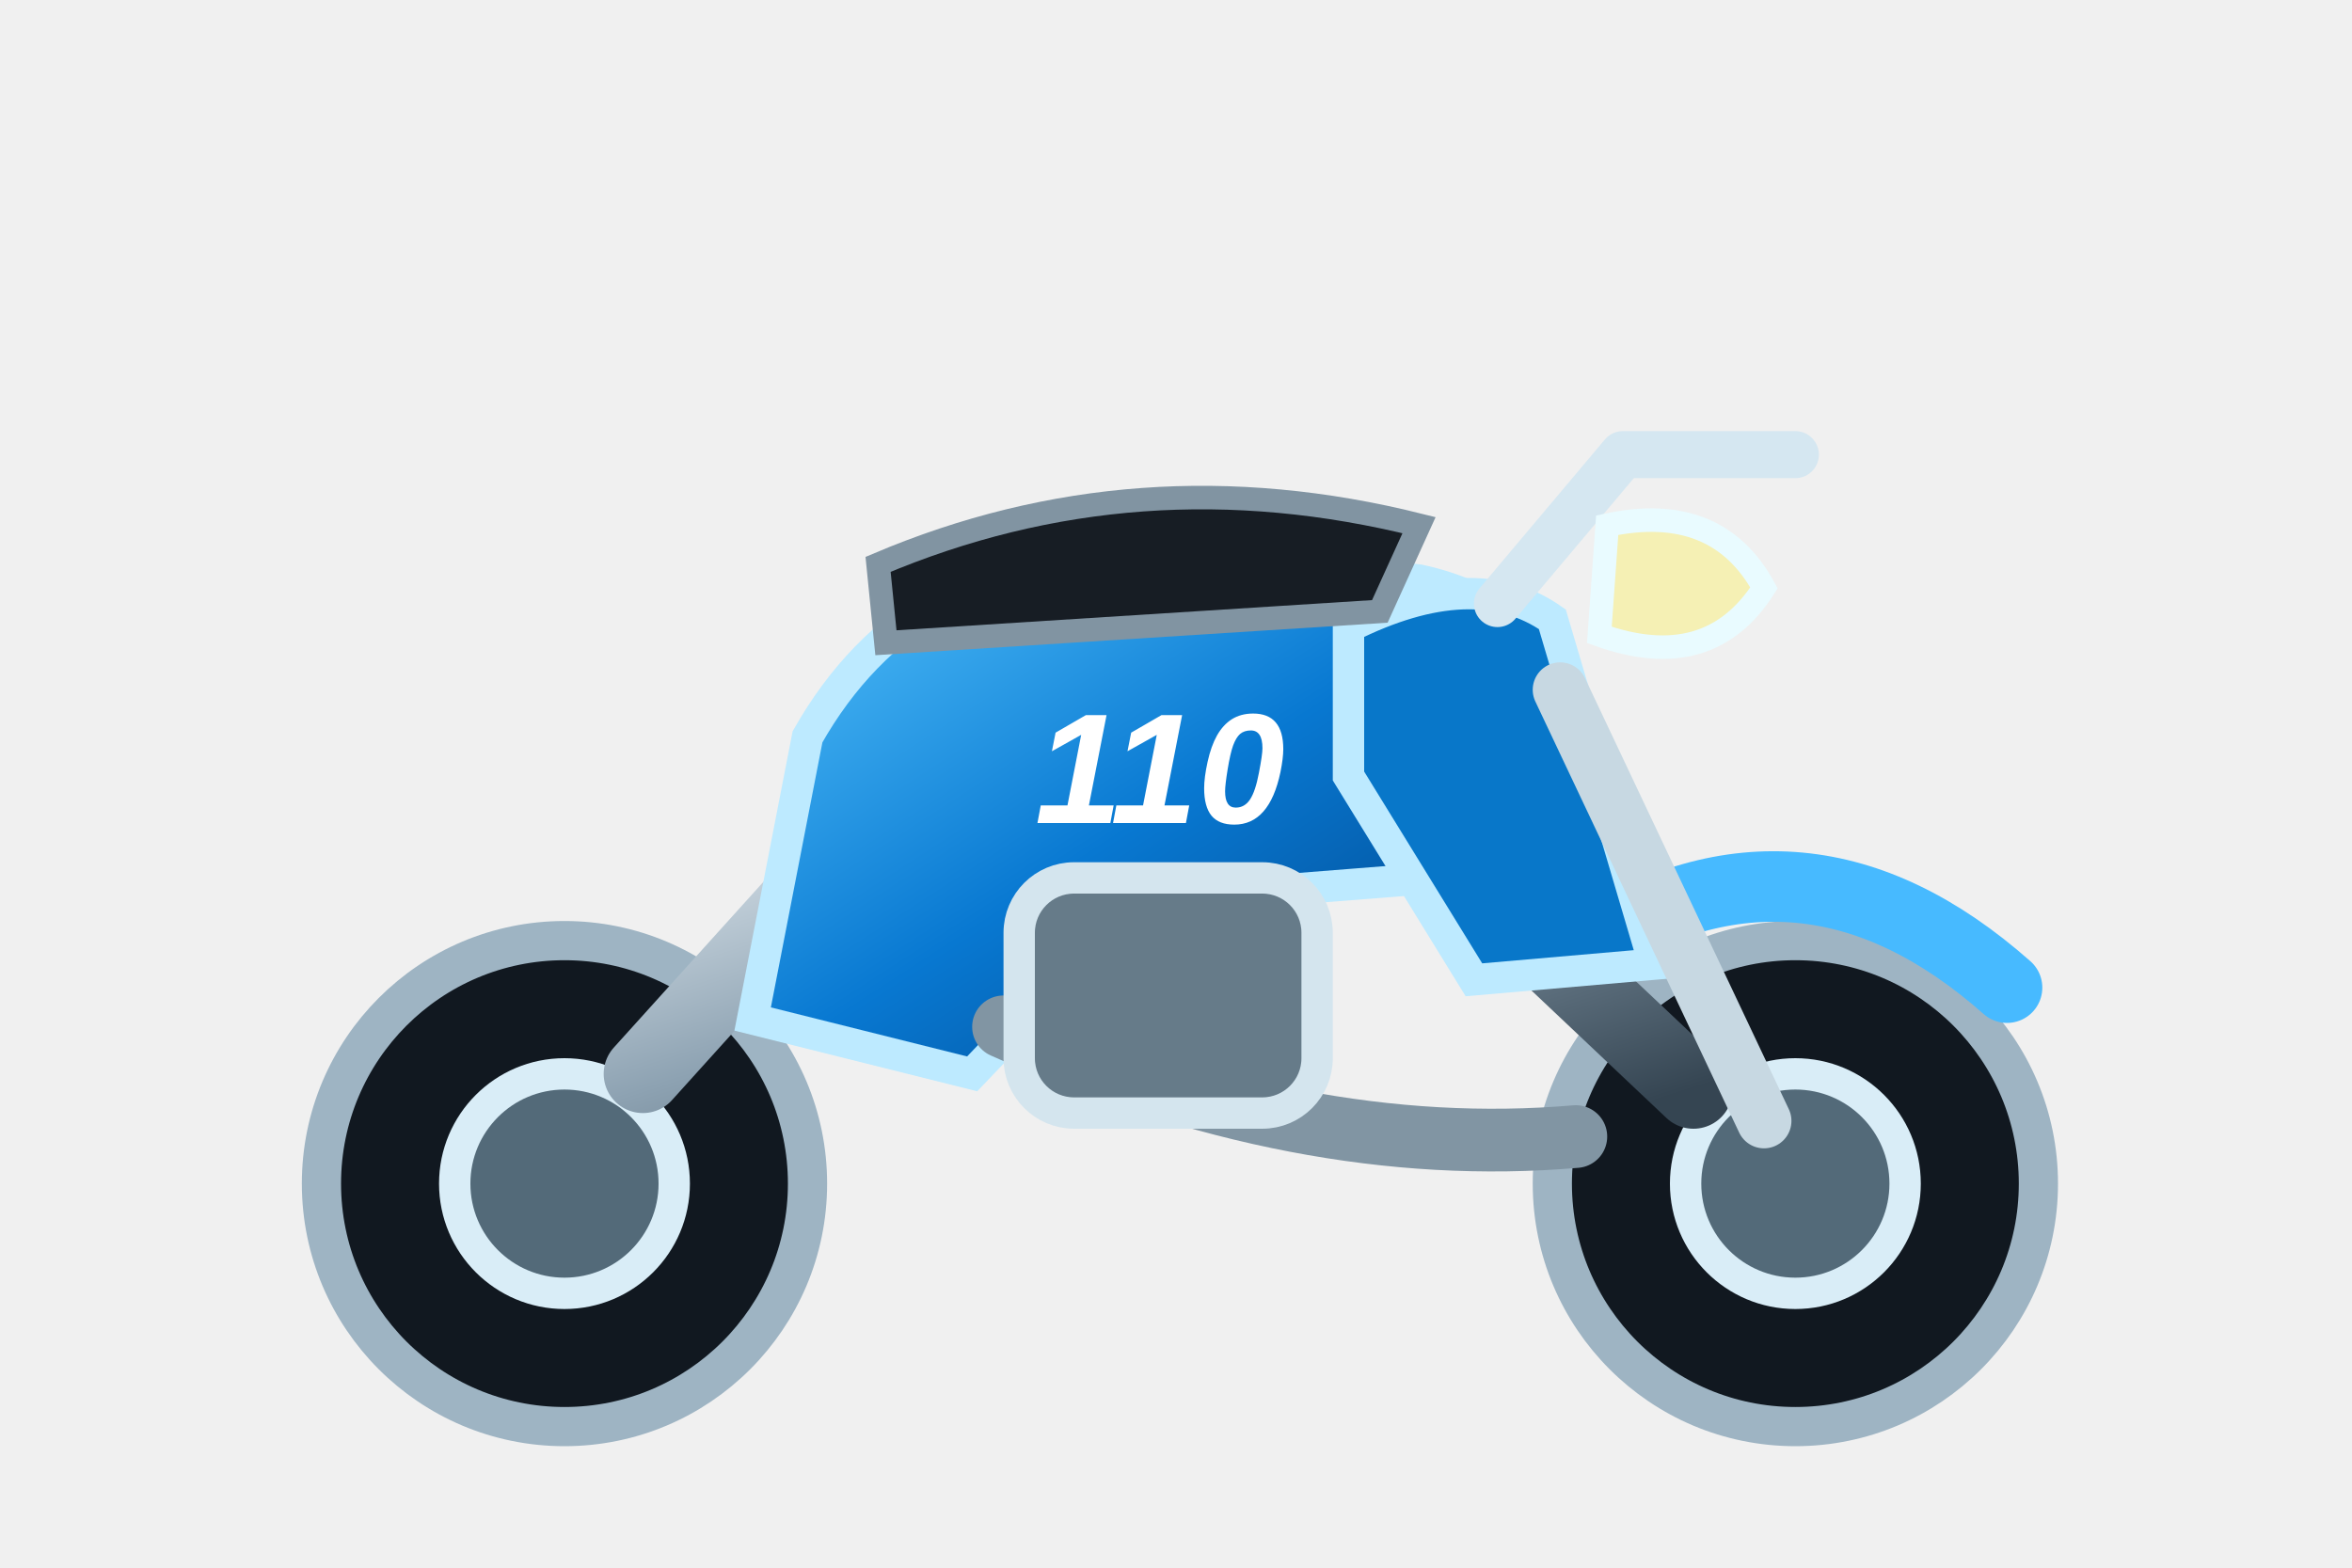
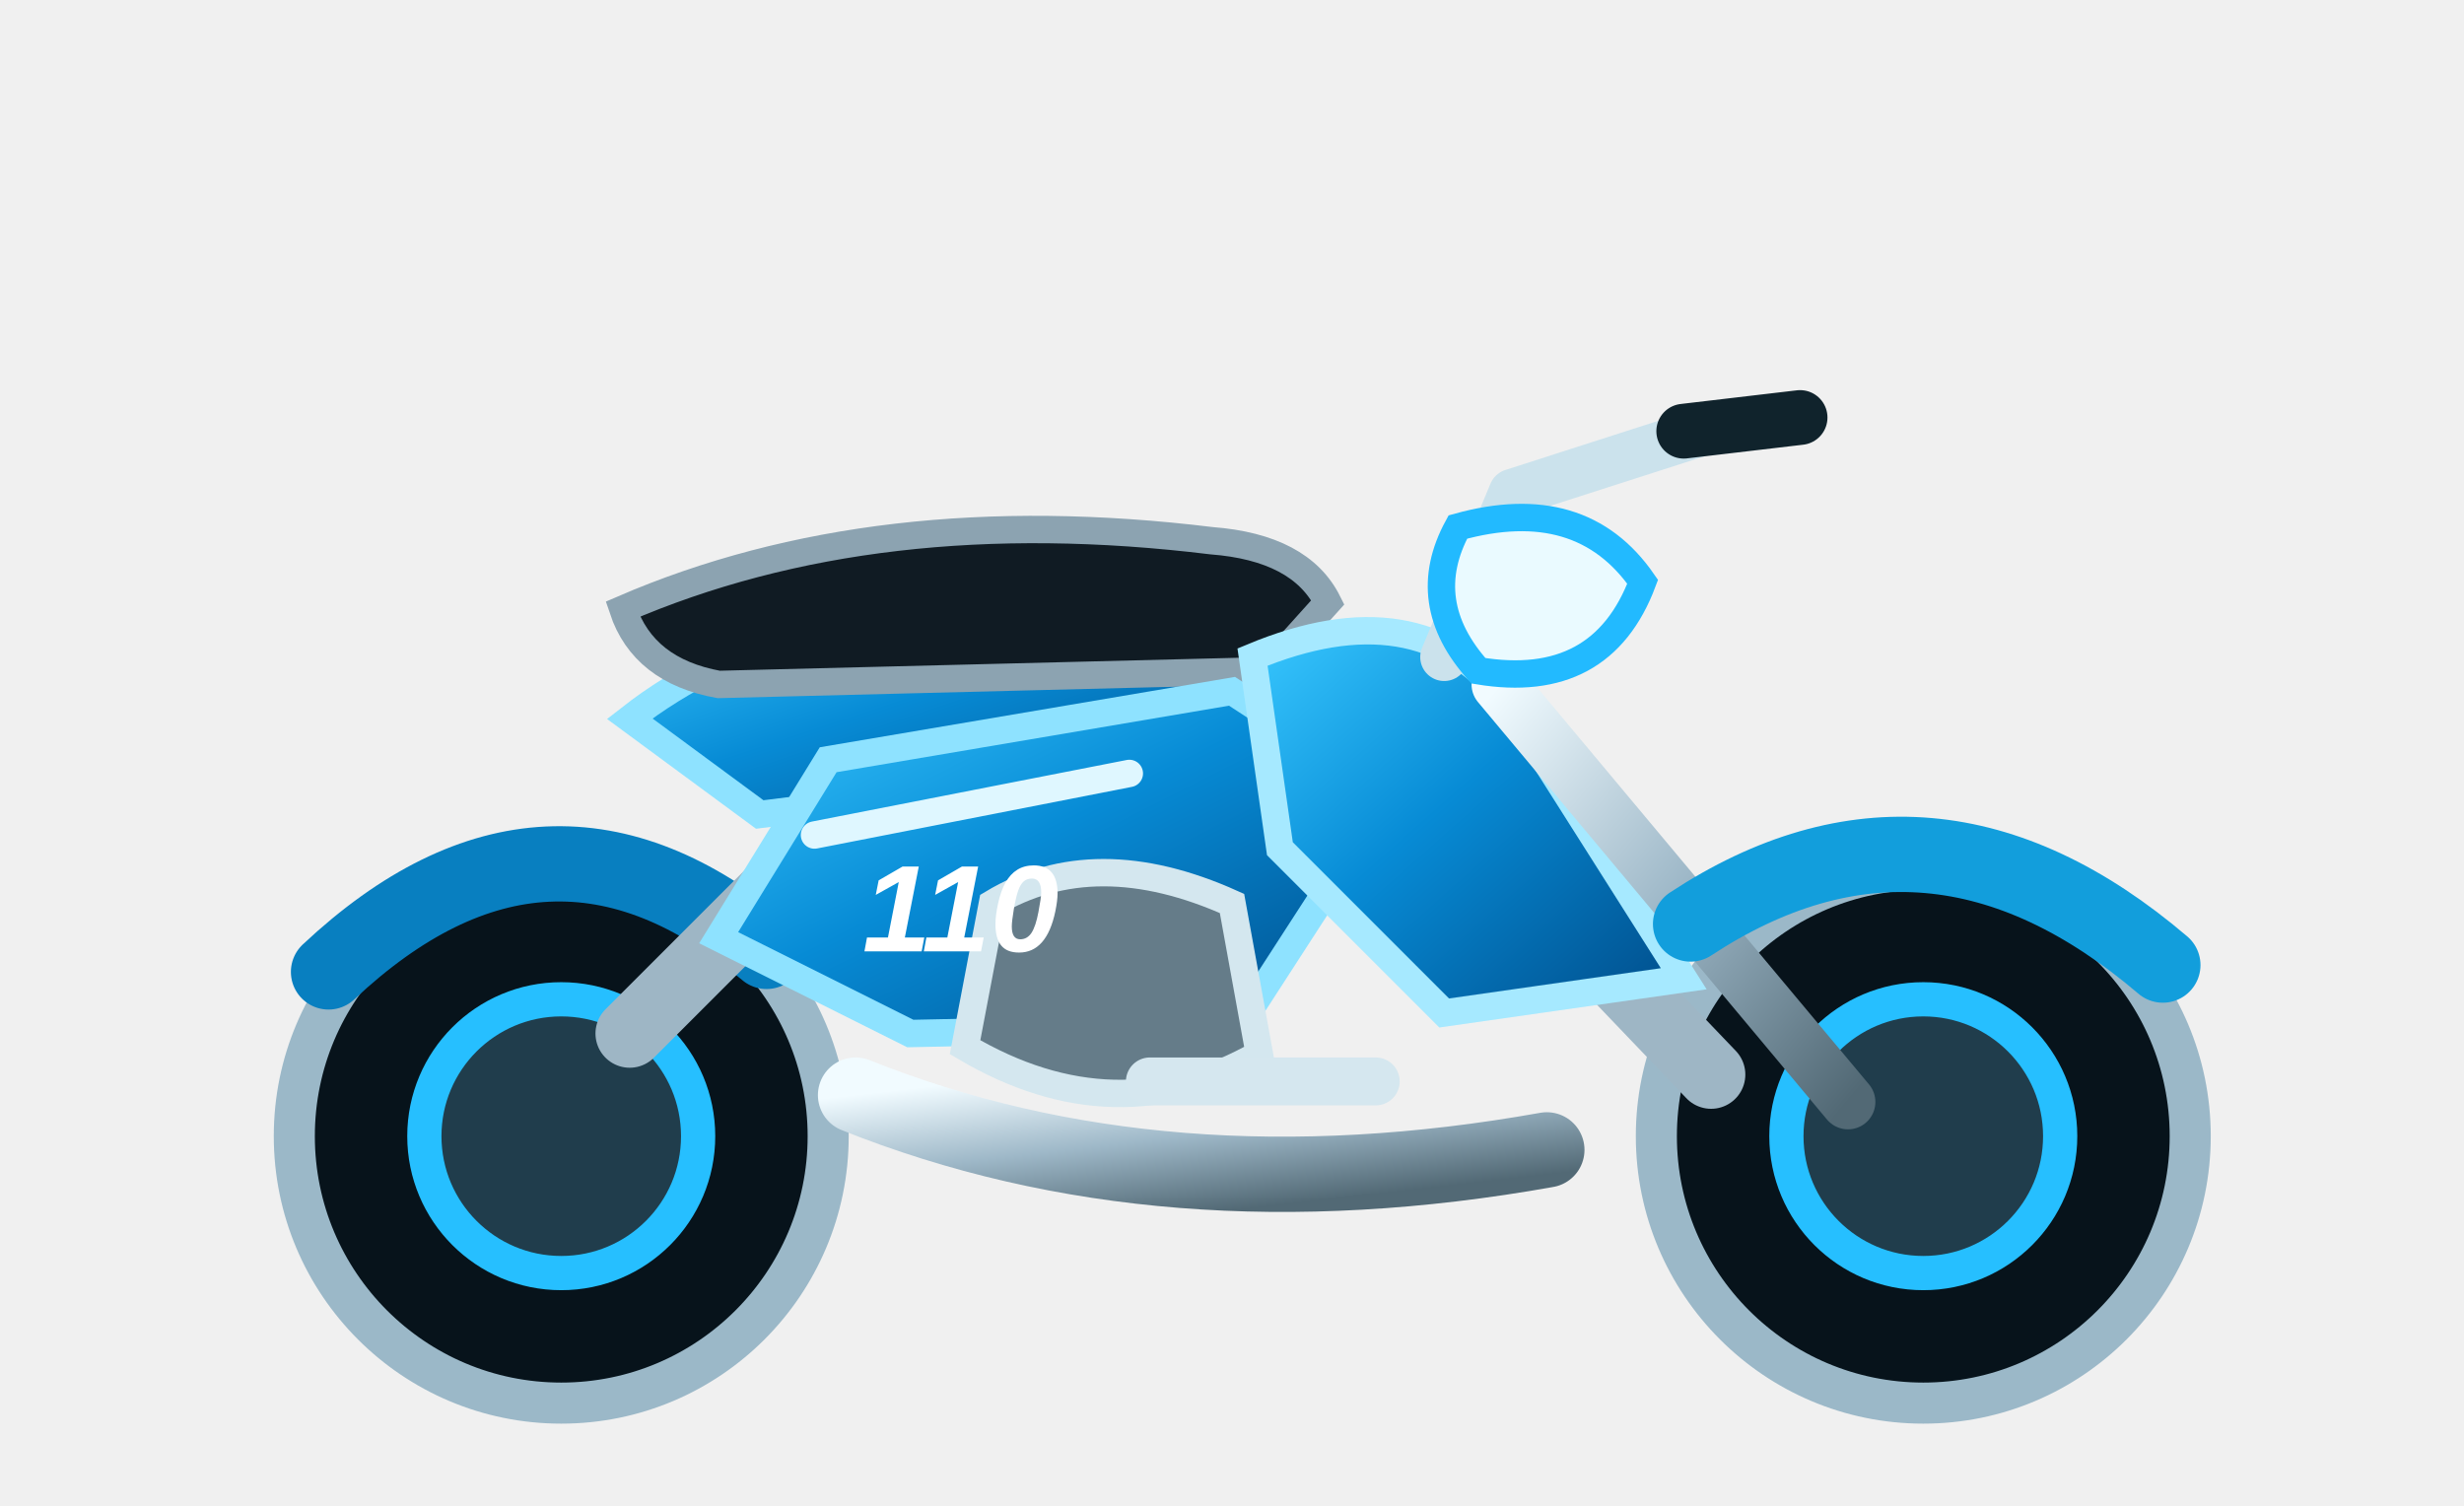
- <svg xmlns="http://www.w3.org/2000/svg" viewBox="0 0 300 200">
+ <svg xmlns="http://www.w3.org/2000/svg" viewBox="0 0 360 220">
  <defs>
    <linearGradient id="blue" x1="0" y1="0" x2="1" y2="1">
-       <stop offset="0" stop-color="#58c7ff" />
-       <stop offset="0.5" stop-color="#0878d1" />
-       <stop offset="1" stop-color="#003c7d" />
+       <stop offset="0" stop-color="#39c8ff" />
+       <stop offset=".45" stop-color="#078bd5" />
+       <stop offset="1" stop-color="#004b88" />
    </linearGradient>
-     <linearGradient id="metal" x1="0" y1="0" x2="1" y2="1">
-       <stop offset="0" stop-color="#f5fbff" />
-       <stop offset="0.5" stop-color="#8da2b2" />
-       <stop offset="1" stop-color="#354552" />
+     <linearGradient id="silver" x1="0" y1="0" x2="1" y2="1">
+       <stop offset="0" stop-color="#f1fbff" />
+       <stop offset=".5" stop-color="#9eb8c8" />
+       <stop offset="1" stop-color="#526975" />
    </linearGradient>
  </defs>
-   <circle cx="72" cy="151" r="31" fill="#111820" stroke="#9eb4c3" stroke-width="5" />
-   <circle cx="72" cy="151" r="14" fill="#536a79" stroke="#d9edf7" stroke-width="4" />
-   <circle cx="229" cy="151" r="31" fill="#111820" stroke="#9eb4c3" stroke-width="5" />
-   <circle cx="229" cy="151" r="14" fill="#536a79" stroke="#d9edf7" stroke-width="4" />
-   <path d="M202 121 Q230 103 256 126" fill="none" stroke="#47baff" stroke-width="9" stroke-linecap="round" />
-   <path d="M82 137 L119 96 L180 105 L216 139" fill="none" stroke="url(#metal)" stroke-width="10" stroke-linecap="round" stroke-linejoin="round" />
-   <path d="M103 94            Q116 71 145 70            L181 74            Q195 77 199 89            L183 112            L145 115            L124 137            L96 130            Z" fill="url(#blue)" stroke="#bdeaff" stroke-width="4" />
-   <path d="M172 80            Q188 72 198 79            L211 123            L188 125            L172 99 Z" fill="#0877c9" stroke="#bdeaff" stroke-width="4" />
-   <path d="M112 72 Q145 58 181 67 L176 78 L113 82 Z" fill="#171d24" stroke="#8194a2" stroke-width="3" />
-   <path d="M199 88 L225 143" stroke="#c7d8e2" stroke-width="7" stroke-linecap="round" />
-   <path d="M191 77 L207 58 L229 58" fill="none" stroke="#d5e7f1" stroke-width="6" stroke-linecap="round" stroke-linejoin="round" />
-   <path d="M205 67 Q219 64 225 75 Q218 86 204 81 Z" fill="#f5f0b4" stroke="#e9fbff" stroke-width="3" />
-   <path d="M128 131 Q166 148 201 145" fill="none" stroke="#8195a3" stroke-width="8" stroke-linecap="round" />
-   <rect x="130" y="112" width="38" height="30" rx="7" fill="#667b89" stroke="#d4e5ee" stroke-width="4" />
-   <text x="132" y="105" font-family="Arial, sans-serif" font-size="20" font-weight="900" font-style="italic" fill="#ffffff">110</text>
+   <circle cx="82" cy="166" r="39" fill="#07131b" stroke="#9bb8c8" stroke-width="6" />
+   <circle cx="82" cy="166" r="20" fill="#203d4c" stroke="#26bfff" stroke-width="5" />
+   <circle cx="281" cy="166" r="39" fill="#07131b" stroke="#9bb8c8" stroke-width="6" />
+   <circle cx="281" cy="166" r="20" fill="#203d4c" stroke="#26bfff" stroke-width="5" />
+   <path d="M48 142 Q80 112 112 139" fill="none" stroke="#087fc0" stroke-width="11" stroke-linecap="round" />
+   <path d="M125 160            Q170 178 226 168" fill="none" stroke="url(#silver)" stroke-width="11" stroke-linecap="round" />
+   <path d="M92 151            L135 108            L206 111            L250 157" fill="none" stroke="#9eb6c5" stroke-width="10" stroke-linejoin="round" stroke-linecap="round" />
+   <path d="M92 105            Q115 87 157 87            L188 92            L175 111            L111 119            Z" fill="url(#blue)" stroke="#8ee2ff" stroke-width="4" />
+   <path d="M91 89            Q128 73 177 79            Q190 80 194 88            L185 98            L105 100            Q94 98 91 89 Z" fill="#101b23" stroke="#8ca3b1" stroke-width="4" />
+   <path d="M121 111            L180 101            L203 116            L181 150            L133 151            L105 137 Z" fill="url(#blue)" stroke="#8ee2ff" stroke-width="4" />
+   <path d="M183 96            Q207 86 220 102            L246 143            L211 148            L187 124            Z" fill="url(#blue)" stroke="#a6e9ff" stroke-width="4" />
+   <path d="M145 132            Q160 123 180 132            L184 154            Q163 166 141 153 Z" fill="#657c89" stroke="#d4e7ef" stroke-width="4" />
+   <path d="M219 100 L270 161" stroke="url(#silver)" stroke-width="8" stroke-linecap="round" />
+   <path d="M211 96            L221 72            L249 63" fill="none" stroke="#cbe2ec" stroke-width="7" stroke-linecap="round" stroke-linejoin="round" />
+   <path d="M246 63 L263 61" stroke="#10232c" stroke-width="8" stroke-linecap="round" />
+   <path d="M213 77            Q231 72 240 85            Q234 101 216 98            Q207 88 213 77 Z" fill="#eafaff" stroke="#22baff" stroke-width="4" />
+   <path d="M247 135            Q282 112 316 141" fill="none" stroke="#129edc" stroke-width="11" stroke-linecap="round" />
+   <path d="M168 158 L201 158" stroke="#d5e7ef" stroke-width="7" stroke-linecap="round" />
+   <path d="M119 122 L165 113" stroke="#dff7ff" stroke-width="4" stroke-linecap="round" />
+   <text x="126" y="139" font-family="Arial, sans-serif" font-size="18" font-weight="900" font-style="italic" fill="#ffffff">110</text>
</svg>
